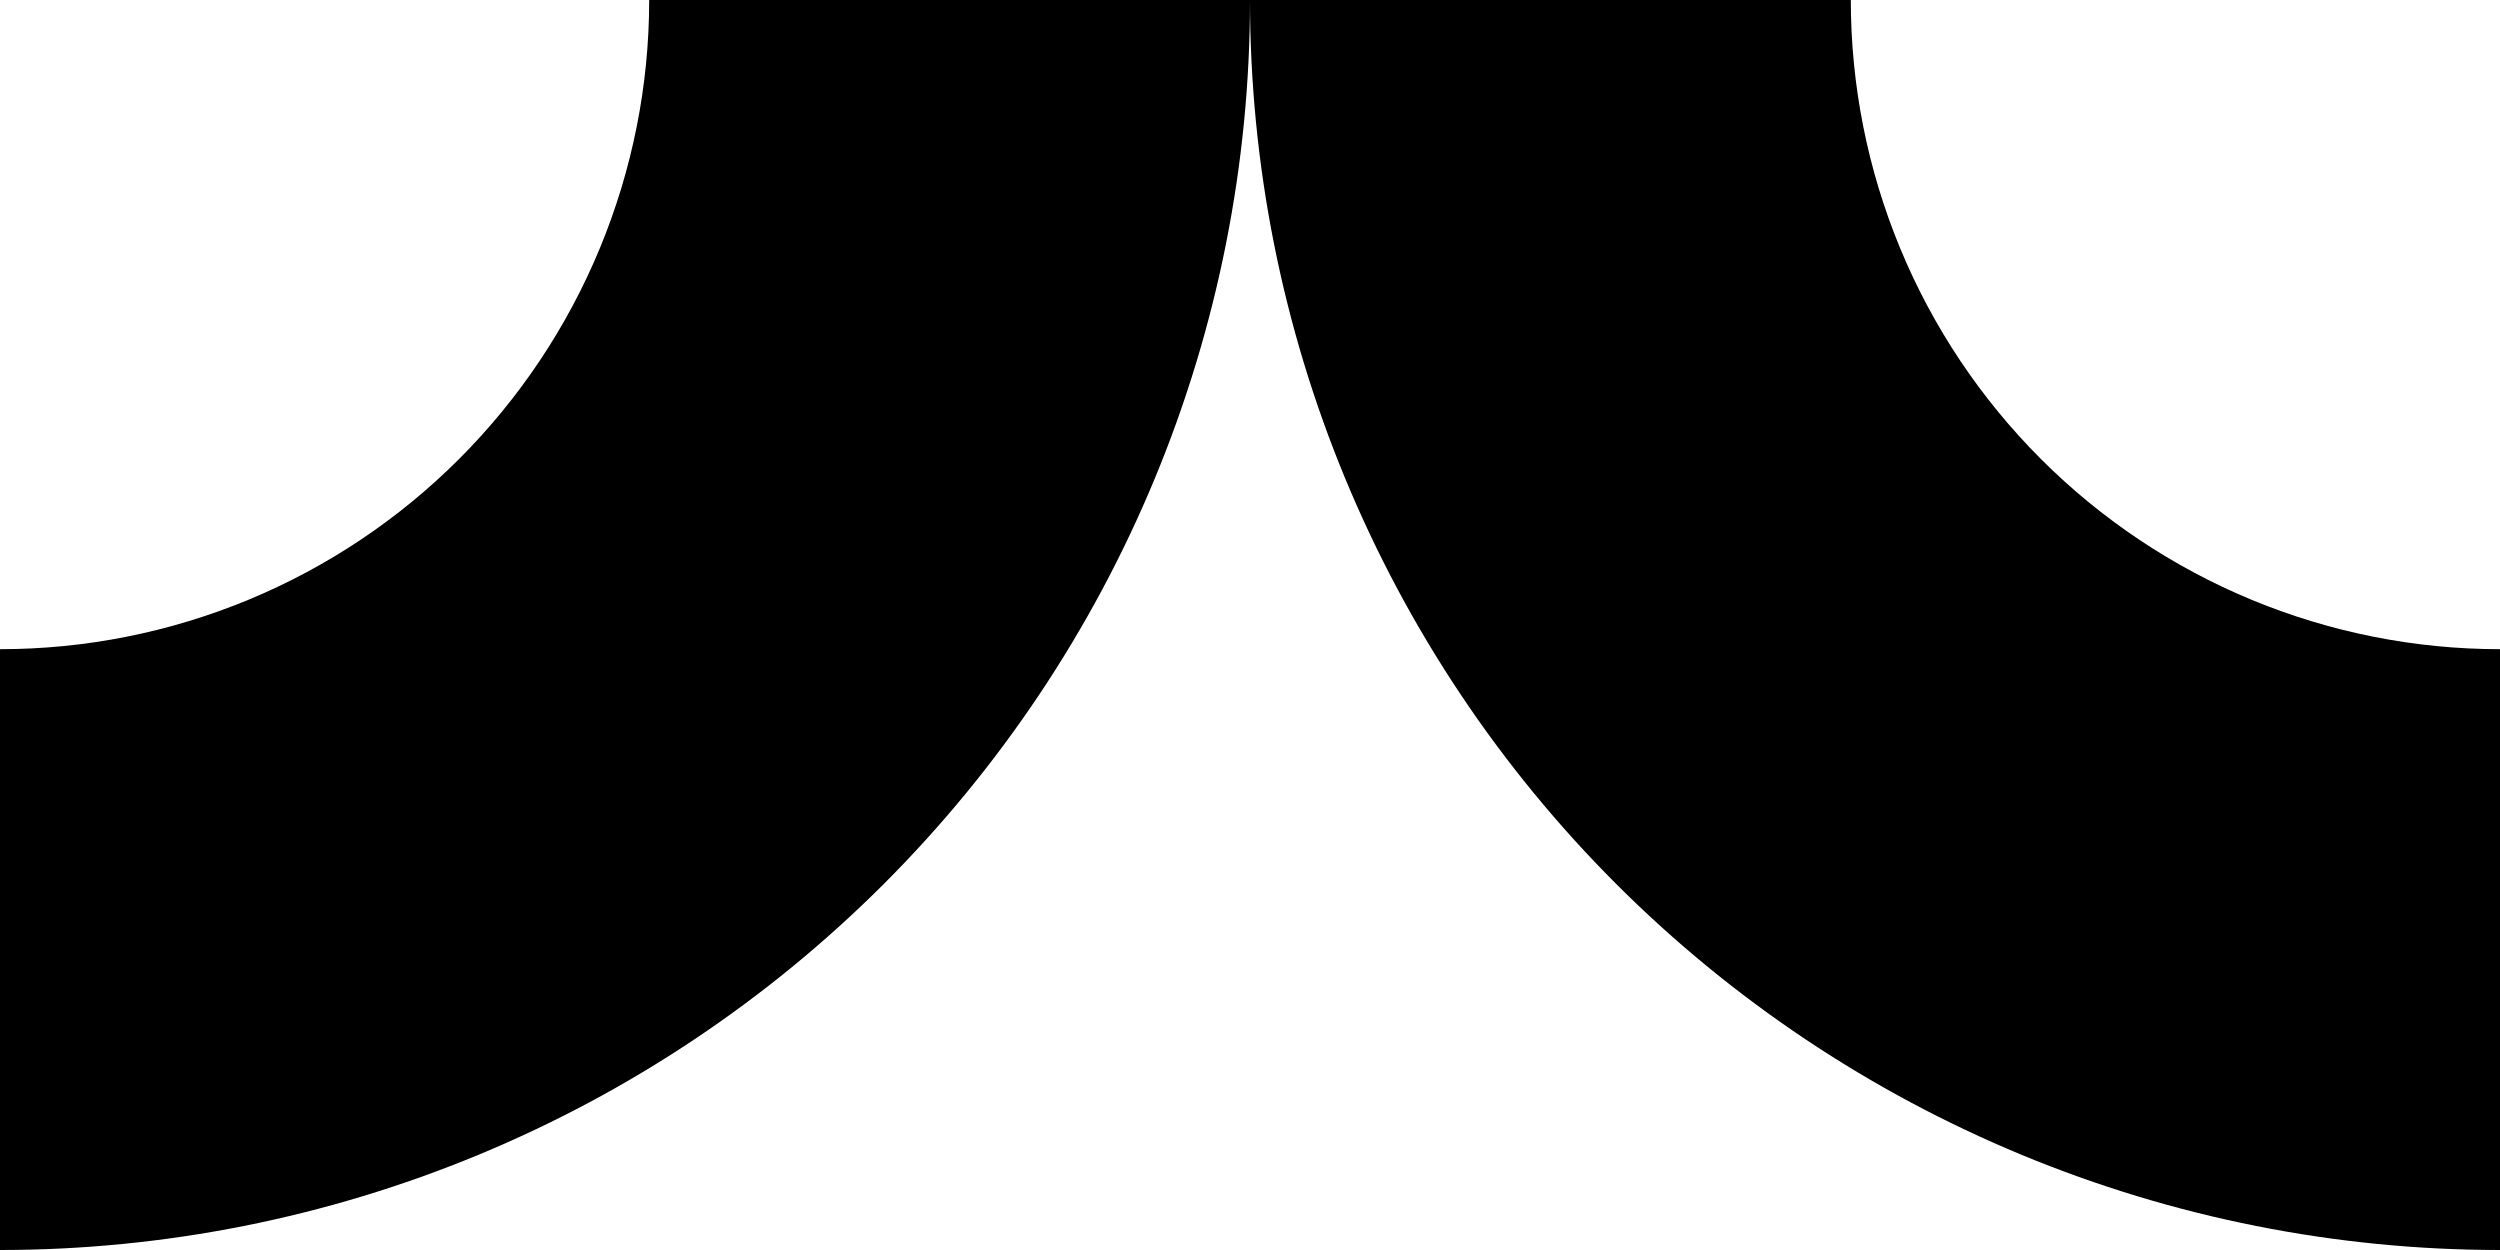
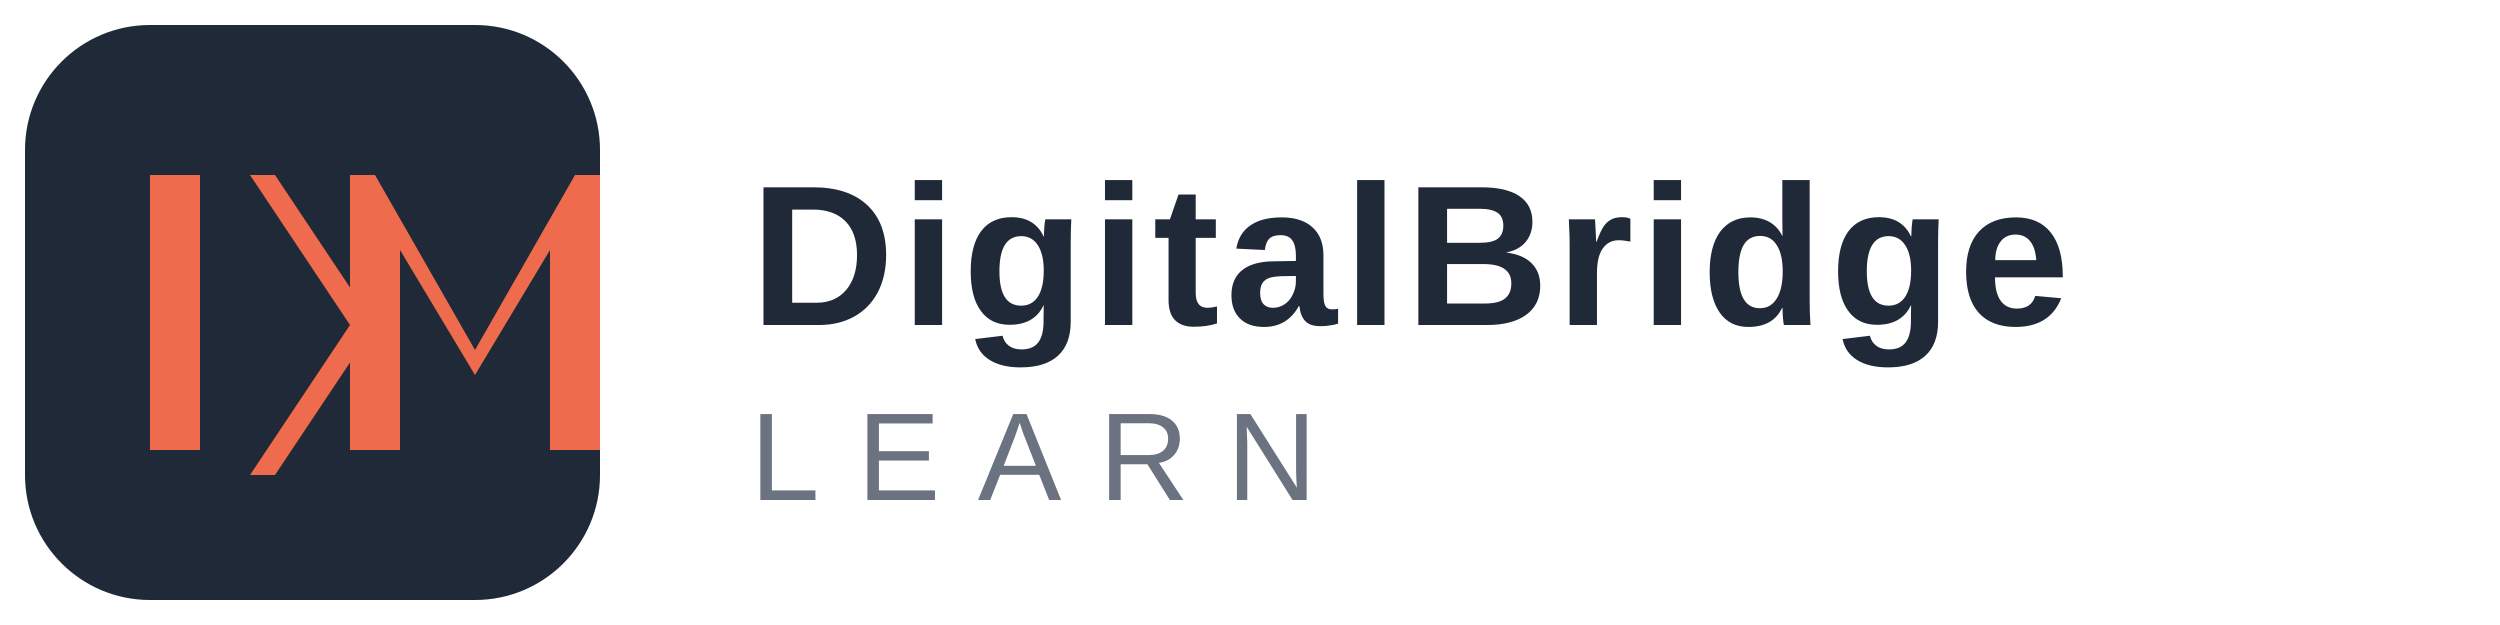
- <svg xmlns="http://www.w3.org/2000/svg" width="304" height="152" viewBox="0 0 304 152" fill="none">
-   <path d="M152 1.28612e-05C152 19.961 148.068 39.726 140.43 58.168C132.791 76.609 121.595 93.366 107.48 107.48C93.366 121.595 76.609 132.791 58.168 140.43C39.726 148.068 19.961 152 0 152L3.19349e-06 78.941C10.367 78.942 20.632 76.9 30.21 72.932C39.787 68.965 48.49 63.15 55.82 55.82C63.15 48.49 68.965 39.787 72.932 30.21C76.9 20.632 78.941 10.367 78.941 1.28612e-05H152Z" fill="black" />
-   <path d="M304 152C284.039 152 264.274 148.068 245.832 140.43C227.391 132.791 210.634 121.595 196.52 107.48C182.405 93.366 171.209 76.609 163.57 58.168C155.932 39.726 152 19.961 152 1.28612e-05L225.059 0C225.059 10.367 227.1 20.632 231.068 30.21C235.035 39.787 240.85 48.49 248.18 55.82C255.51 63.15 264.213 68.965 273.79 72.932C283.368 76.9 293.633 78.941 304 78.941V152Z" fill="black" />
+ <svg xmlns="http://www.w3.org/2000/svg" viewBox="0 0 200 50" fill="none">
+   <rect x="2" y="2" width="46" height="46" rx="10" fill="#1F2937" />
+   <path d="M16 14h-4v22h4V14zM22 14h-2l8 12-8 12h2l8-12-8-12zM28 14v22h4V20l6 10 6-10v16h4V14h-2l-8 14-8-14h-2z" fill="#ee6c4d" />
+   <text x="60" y="26" font-family="Arial, Helvetica, sans-serif" font-size="16" font-weight="700" fill="#1F2937" letter-spacing="0.5">DigitalBridge</text>
+   <text x="60" y="40" font-family="Arial, Helvetica, sans-serif" font-size="10" font-weight="500" fill="#6B7280" letter-spacing="3">LEARN</text>
</svg>
